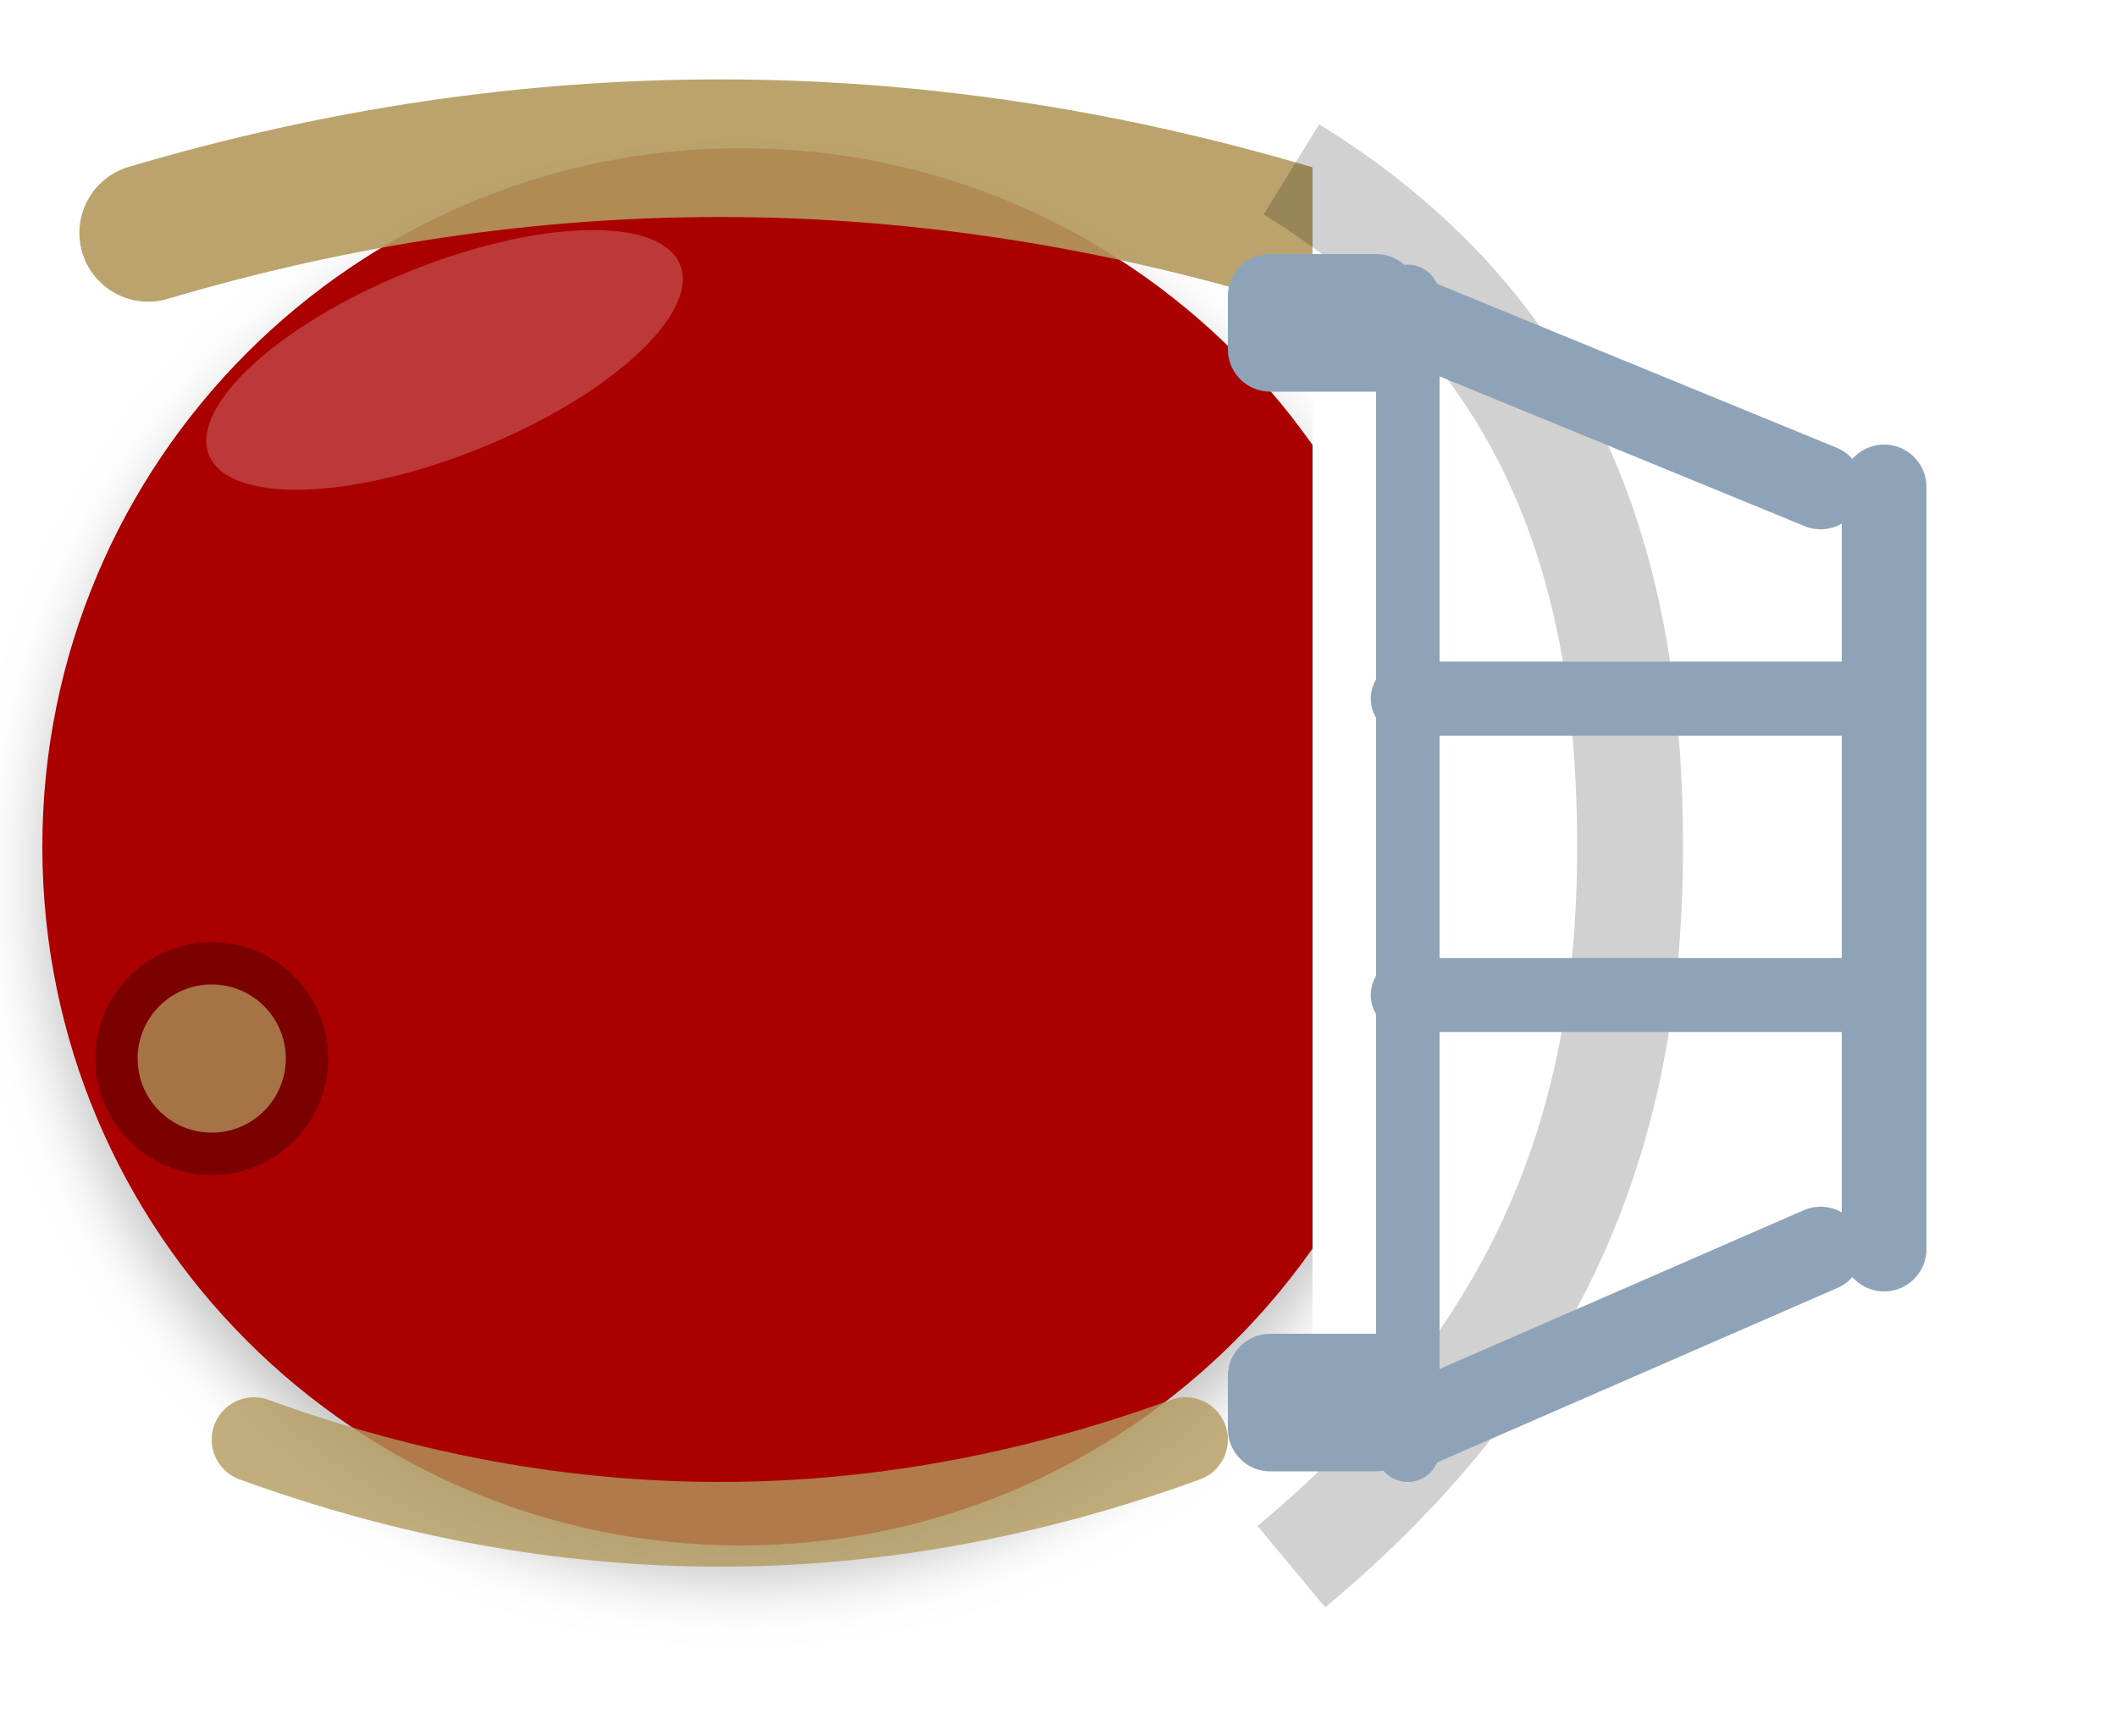
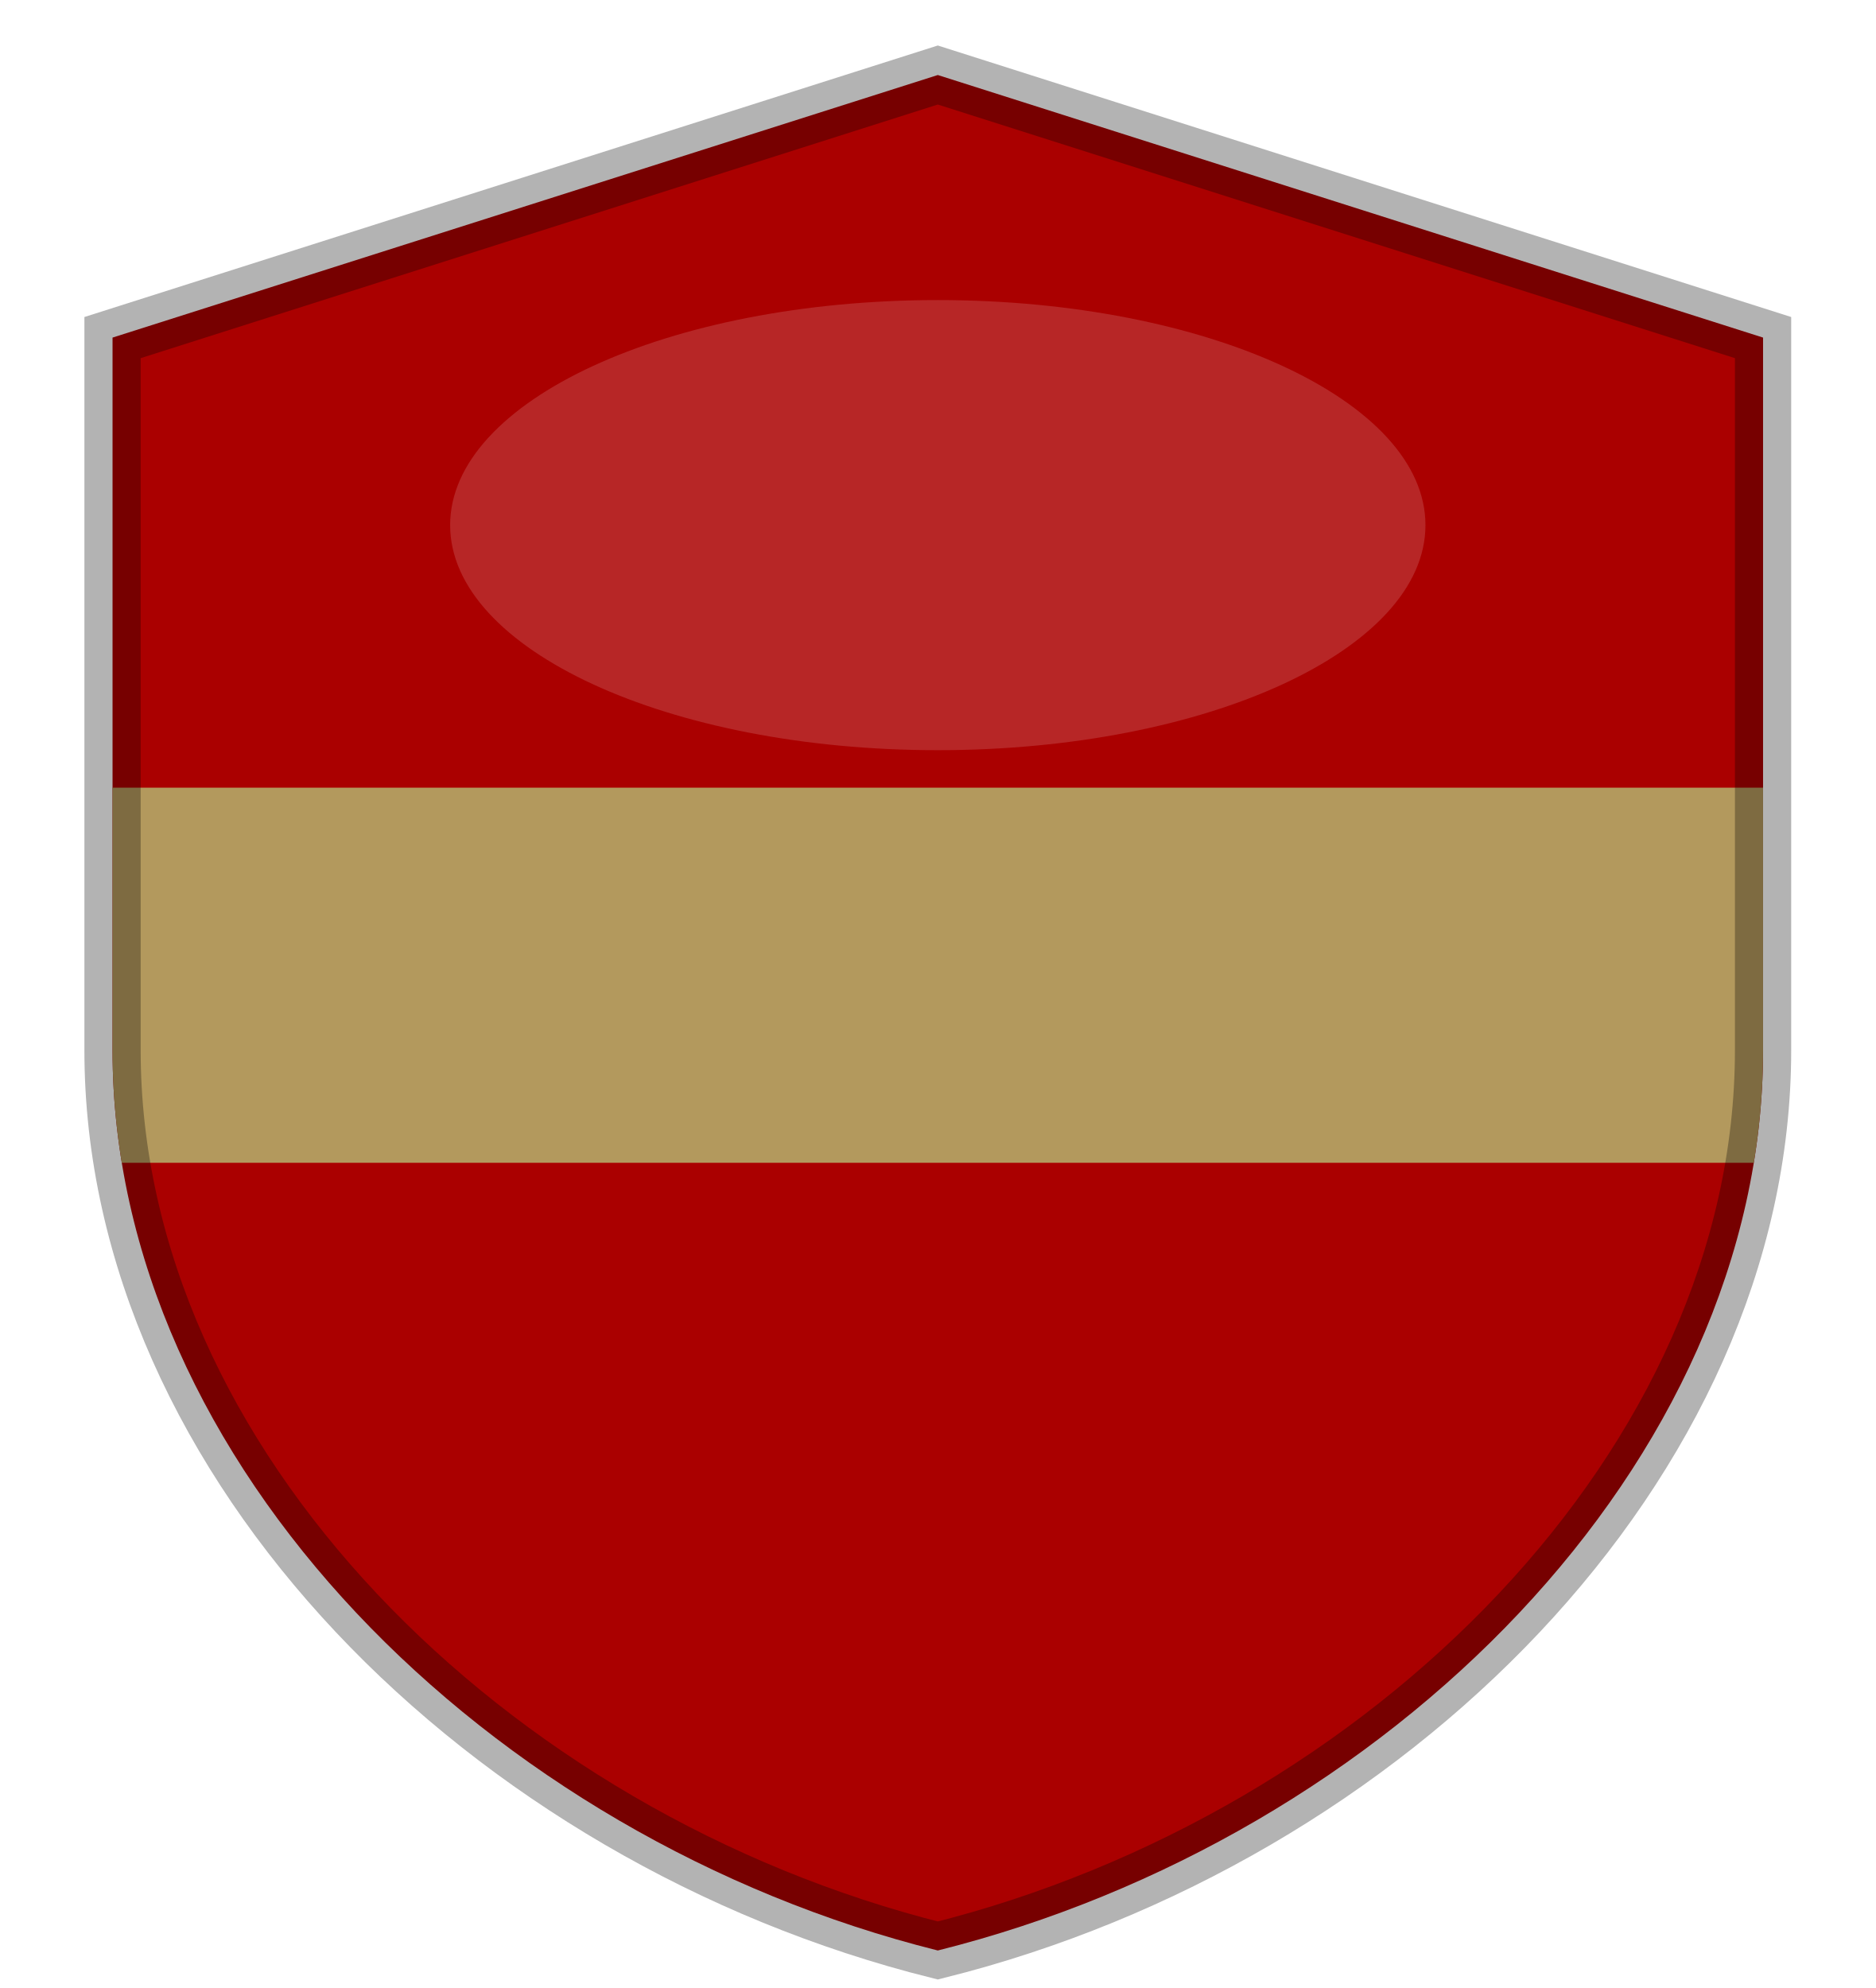
- <svg xmlns="http://www.w3.org/2000/svg" viewBox="0 0 200 164">
+ <svg xmlns="http://www.w3.org/2000/svg" viewBox="0 0 100 106">
  <defs>
-     <clipPath id="c">
-       <rect x="0" y="0" width="124" height="164" />
+     <clipPath id="sc">
+       <path d="M 50,4 L 6,18 L 6,56 C 6,78 26,98 50,104 C 74,98 94,78 94,56 L 94,18 Z" />
    </clipPath>
-     <filter id="sh" x="-15%" y="-10%" width="135%" height="130%">
-       <feDropShadow dx="0" dy="3" stdDeviation="3" flood-opacity="0.25" />
-     </filter>
  </defs>
-   <circle cx="70" cy="80" r="66" fill="#aa0000" clip-path="url(#c)" filter="url(#sh)" />
-   <path d="M 14,22 Q 68,6 122,22" fill="none" stroke="#b3995d" stroke-width="13" stroke-linecap="round" clip-path="url(#c)" opacity="0.9" />
-   <ellipse cx="42" cy="34" rx="24" ry="9" fill="rgba(255,255,255,0.22)" transform="rotate(-22 42 34)" clip-path="url(#c)" />
-   <circle cx="20" cy="100" r="11" fill="rgba(0,0,0,0.28)" />
-   <circle cx="20" cy="100" r="7" fill="#b3995d" opacity="0.75" />
-   <path d="M 24,136 Q 68,152 112,136" fill="none" stroke="#b3995d" stroke-width="8" stroke-linecap="round" clip-path="url(#c)" opacity="0.8" />
-   <path d="M 122,16 C 148,32 154,56 154,80 C 154,106 146,128 122,148" fill="none" stroke="rgba(0,0,0,0.18)" stroke-width="10" />
-   <rect x="116" y="24" width="18" height="13" rx="4" fill="#8fa3b8" />
-   <rect x="116" y="126" width="18" height="13" rx="4" fill="#8fa3b8" />
-   <line x1="133" y1="28" x2="133" y2="137" stroke="#8fa3b8" stroke-width="6" stroke-linecap="round" />
-   <line x1="133" y1="30" x2="172" y2="46" stroke="#8fa3b8" stroke-width="8" stroke-linecap="round" />
-   <line x1="133" y1="66" x2="178" y2="66" stroke="#8fa3b8" stroke-width="7" stroke-linecap="round" />
-   <line x1="133" y1="94" x2="178" y2="94" stroke="#8fa3b8" stroke-width="7" stroke-linecap="round" />
-   <line x1="133" y1="135" x2="172" y2="118" stroke="#8fa3b8" stroke-width="8" stroke-linecap="round" />
-   <line x1="178" y1="46" x2="178" y2="118" stroke="#8fa3b8" stroke-width="8" stroke-linecap="round" />
+   <path d="M 50,4 L 6,18 L 6,56 C 6,78 26,98 50,104 C 74,98 94,78 94,56 L 94,18 Z" fill="#aa0000" />
+   <rect x="6" y="42" width="88" height="20" fill="#b3995d" clip-path="url(#sc)" />
+   <ellipse cx="50" cy="28" rx="26" ry="12" fill="rgba(255,255,255,0.15)" />
+   <path d="M 50,4 L 6,18 L 6,56 C 6,78 26,98 50,104 C 74,98 94,78 94,56 L 94,18 Z" fill="none" stroke="rgba(0,0,0,0.3)" stroke-width="3" />
</svg>
